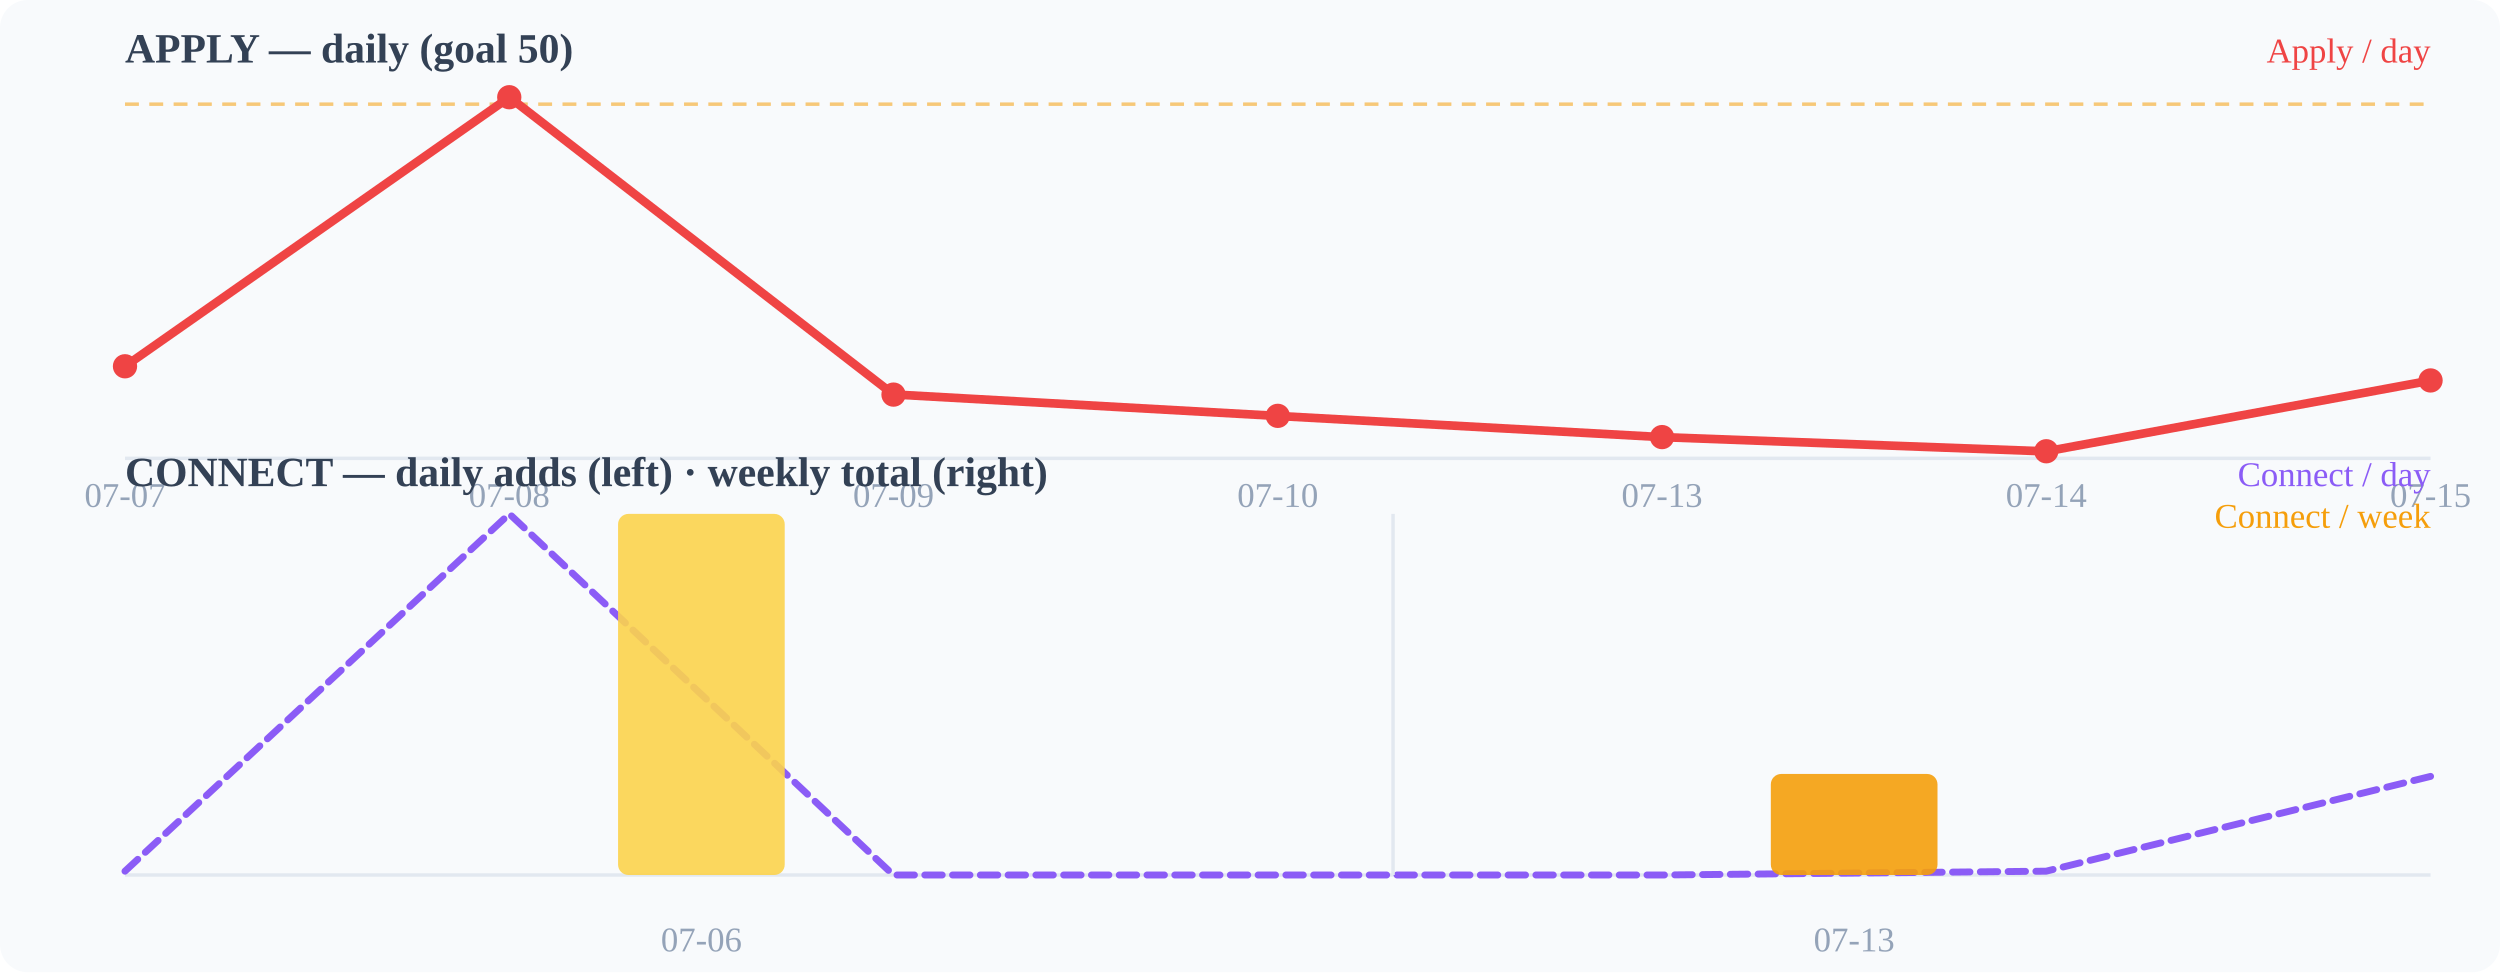
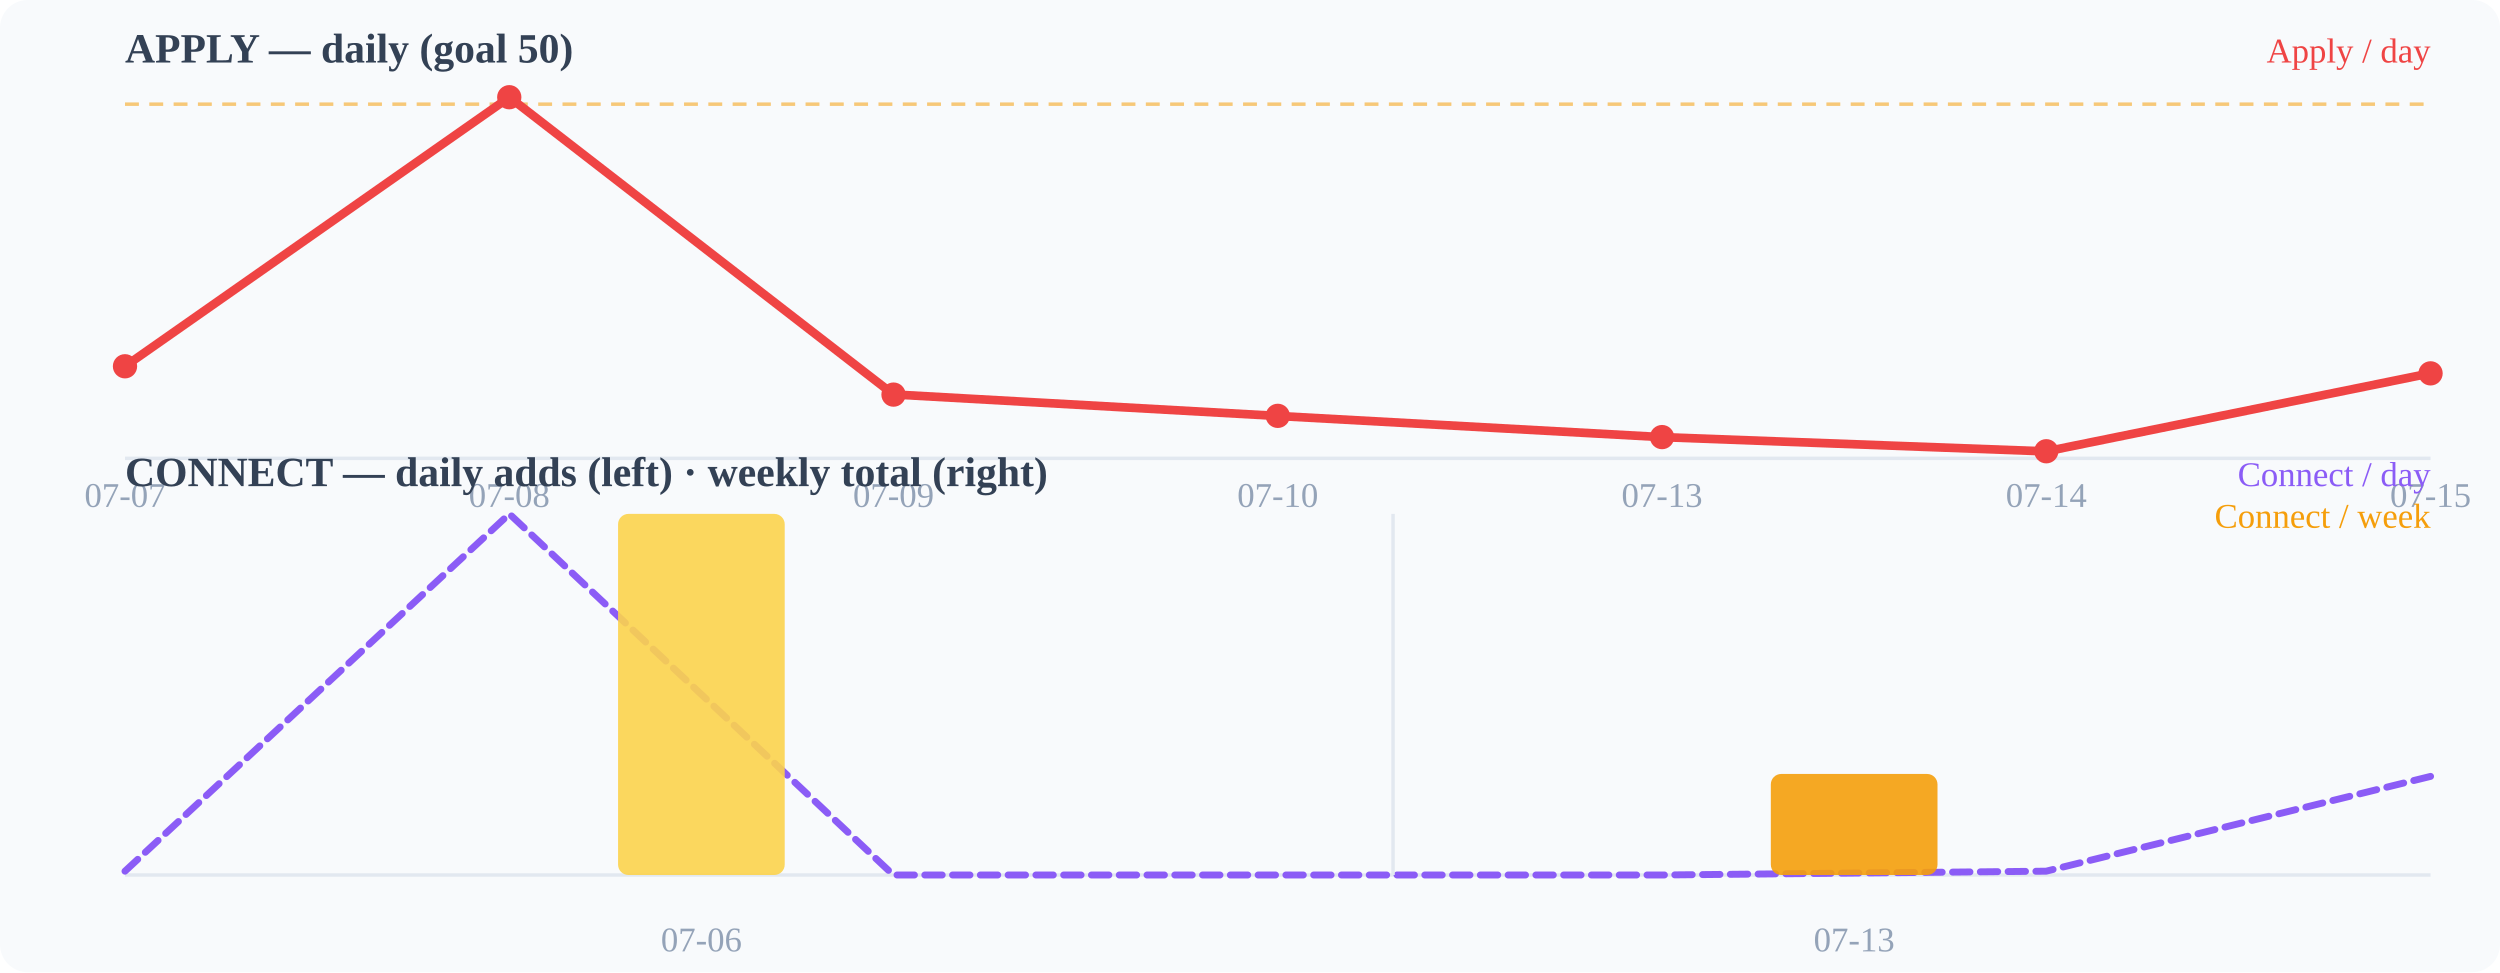
<svg xmlns="http://www.w3.org/2000/svg" width="720" height="280" viewBox="0 0 720 280">
  <rect width="720" height="280" fill="#f8fafc" rx="8" />
  <text x="36" y="18" font-size="12" font-weight="600" fill="#334155">APPLY — daily (goal 50)</text>
  <line x1="36" y1="132" x2="700" y2="132" stroke="#e2e8f0" stroke-width="1" />
  <line x1="36" y1="30.0" x2="700" y2="30.0" stroke="#f59e0b" stroke-width="1" stroke-dasharray="4 3" opacity="0.55" />
-   <polyline points="36.0,105.5 146.7,28.0 257.3,113.6 368.0,119.8 478.7,125.9 589.3,130.0 700.0,109.6" fill="none" stroke="#ef4444" stroke-width="2.5" stroke-linecap="round" stroke-linejoin="round" />
+   <polyline points="36.0,105.5 146.7,28.0 257.3,113.6 368.0,119.8 478.7,125.9 589.3,130.0 700.0,107.5" fill="none" stroke="#ef4444" stroke-width="2.5" stroke-linecap="round" stroke-linejoin="round" />
  <circle cx="36" cy="105.49" r="3.5" fill="#ef4444" />
  <circle cx="146.667" cy="28" r="3.5" fill="#ef4444" />
  <circle cx="257.333" cy="113.647" r="3.5" fill="#ef4444" />
  <circle cx="368" cy="119.765" r="3.5" fill="#ef4444" />
  <circle cx="478.667" cy="125.882" r="3.5" fill="#ef4444" />
  <circle cx="589.333" cy="129.961" r="3.5" fill="#ef4444" />
-   <circle cx="700" cy="109.569" r="3.5" fill="#ef4444" />
+   <circle cx="700" cy="107.529" r="3.5" fill="#ef4444" />
  <text x="36" y="146" font-size="10" fill="#94a3b8" text-anchor="middle">07-07</text>
  <text x="146.667" y="146" font-size="10" fill="#94a3b8" text-anchor="middle">07-08</text>
  <text x="257.333" y="146" font-size="10" fill="#94a3b8" text-anchor="middle">07-09</text>
  <text x="368" y="146" font-size="10" fill="#94a3b8" text-anchor="middle">07-10</text>
  <text x="478.667" y="146" font-size="10" fill="#94a3b8" text-anchor="middle">07-13</text>
  <text x="589.333" y="146" font-size="10" fill="#94a3b8" text-anchor="middle">07-14</text>
  <text x="700" y="146" font-size="10" fill="#94a3b8" text-anchor="middle">07-15</text>
  <text x="36" y="140" font-size="12" font-weight="600" fill="#334155">CONNECT — daily adds (left) · weekly total (right)</text>
  <line x1="36" y1="252" x2="700" y2="252" stroke="#e2e8f0" stroke-width="1" />
  <polyline points="36.0,250.9 146.7,148.0 257.3,252.0 368.0,252.0 478.7,252.0 589.3,250.9 700.0,223.6" fill="none" stroke="#8b5cf6" stroke-width="2" stroke-linecap="round" stroke-linejoin="round" stroke-dasharray="5 3" />
  <rect x="178.0" y="148.0" width="48" height="104.0" rx="3" fill="#fcd34d" opacity="0.9" />
  <rect x="510.0" y="222.9" width="48" height="29.1" rx="3" fill="#f59e0b" opacity="0.9" />
  <line x1="401.2" y1="148" x2="401.2" y2="252" stroke="#e2e8f0" stroke-width="1" />
  <text x="202" y="274" font-size="10" fill="#94a3b8" text-anchor="middle">07-06</text>
  <text x="534" y="274" font-size="10" fill="#94a3b8" text-anchor="middle">07-13</text>
  <text x="700" y="18" font-size="10" fill="#ef4444" text-anchor="end">Apply / day</text>
  <text x="700" y="140" font-size="10" fill="#8b5cf6" text-anchor="end">Connect / day</text>
  <text x="700" y="152" font-size="10" fill="#f59e0b" text-anchor="end">Connect / week</text>
</svg>
